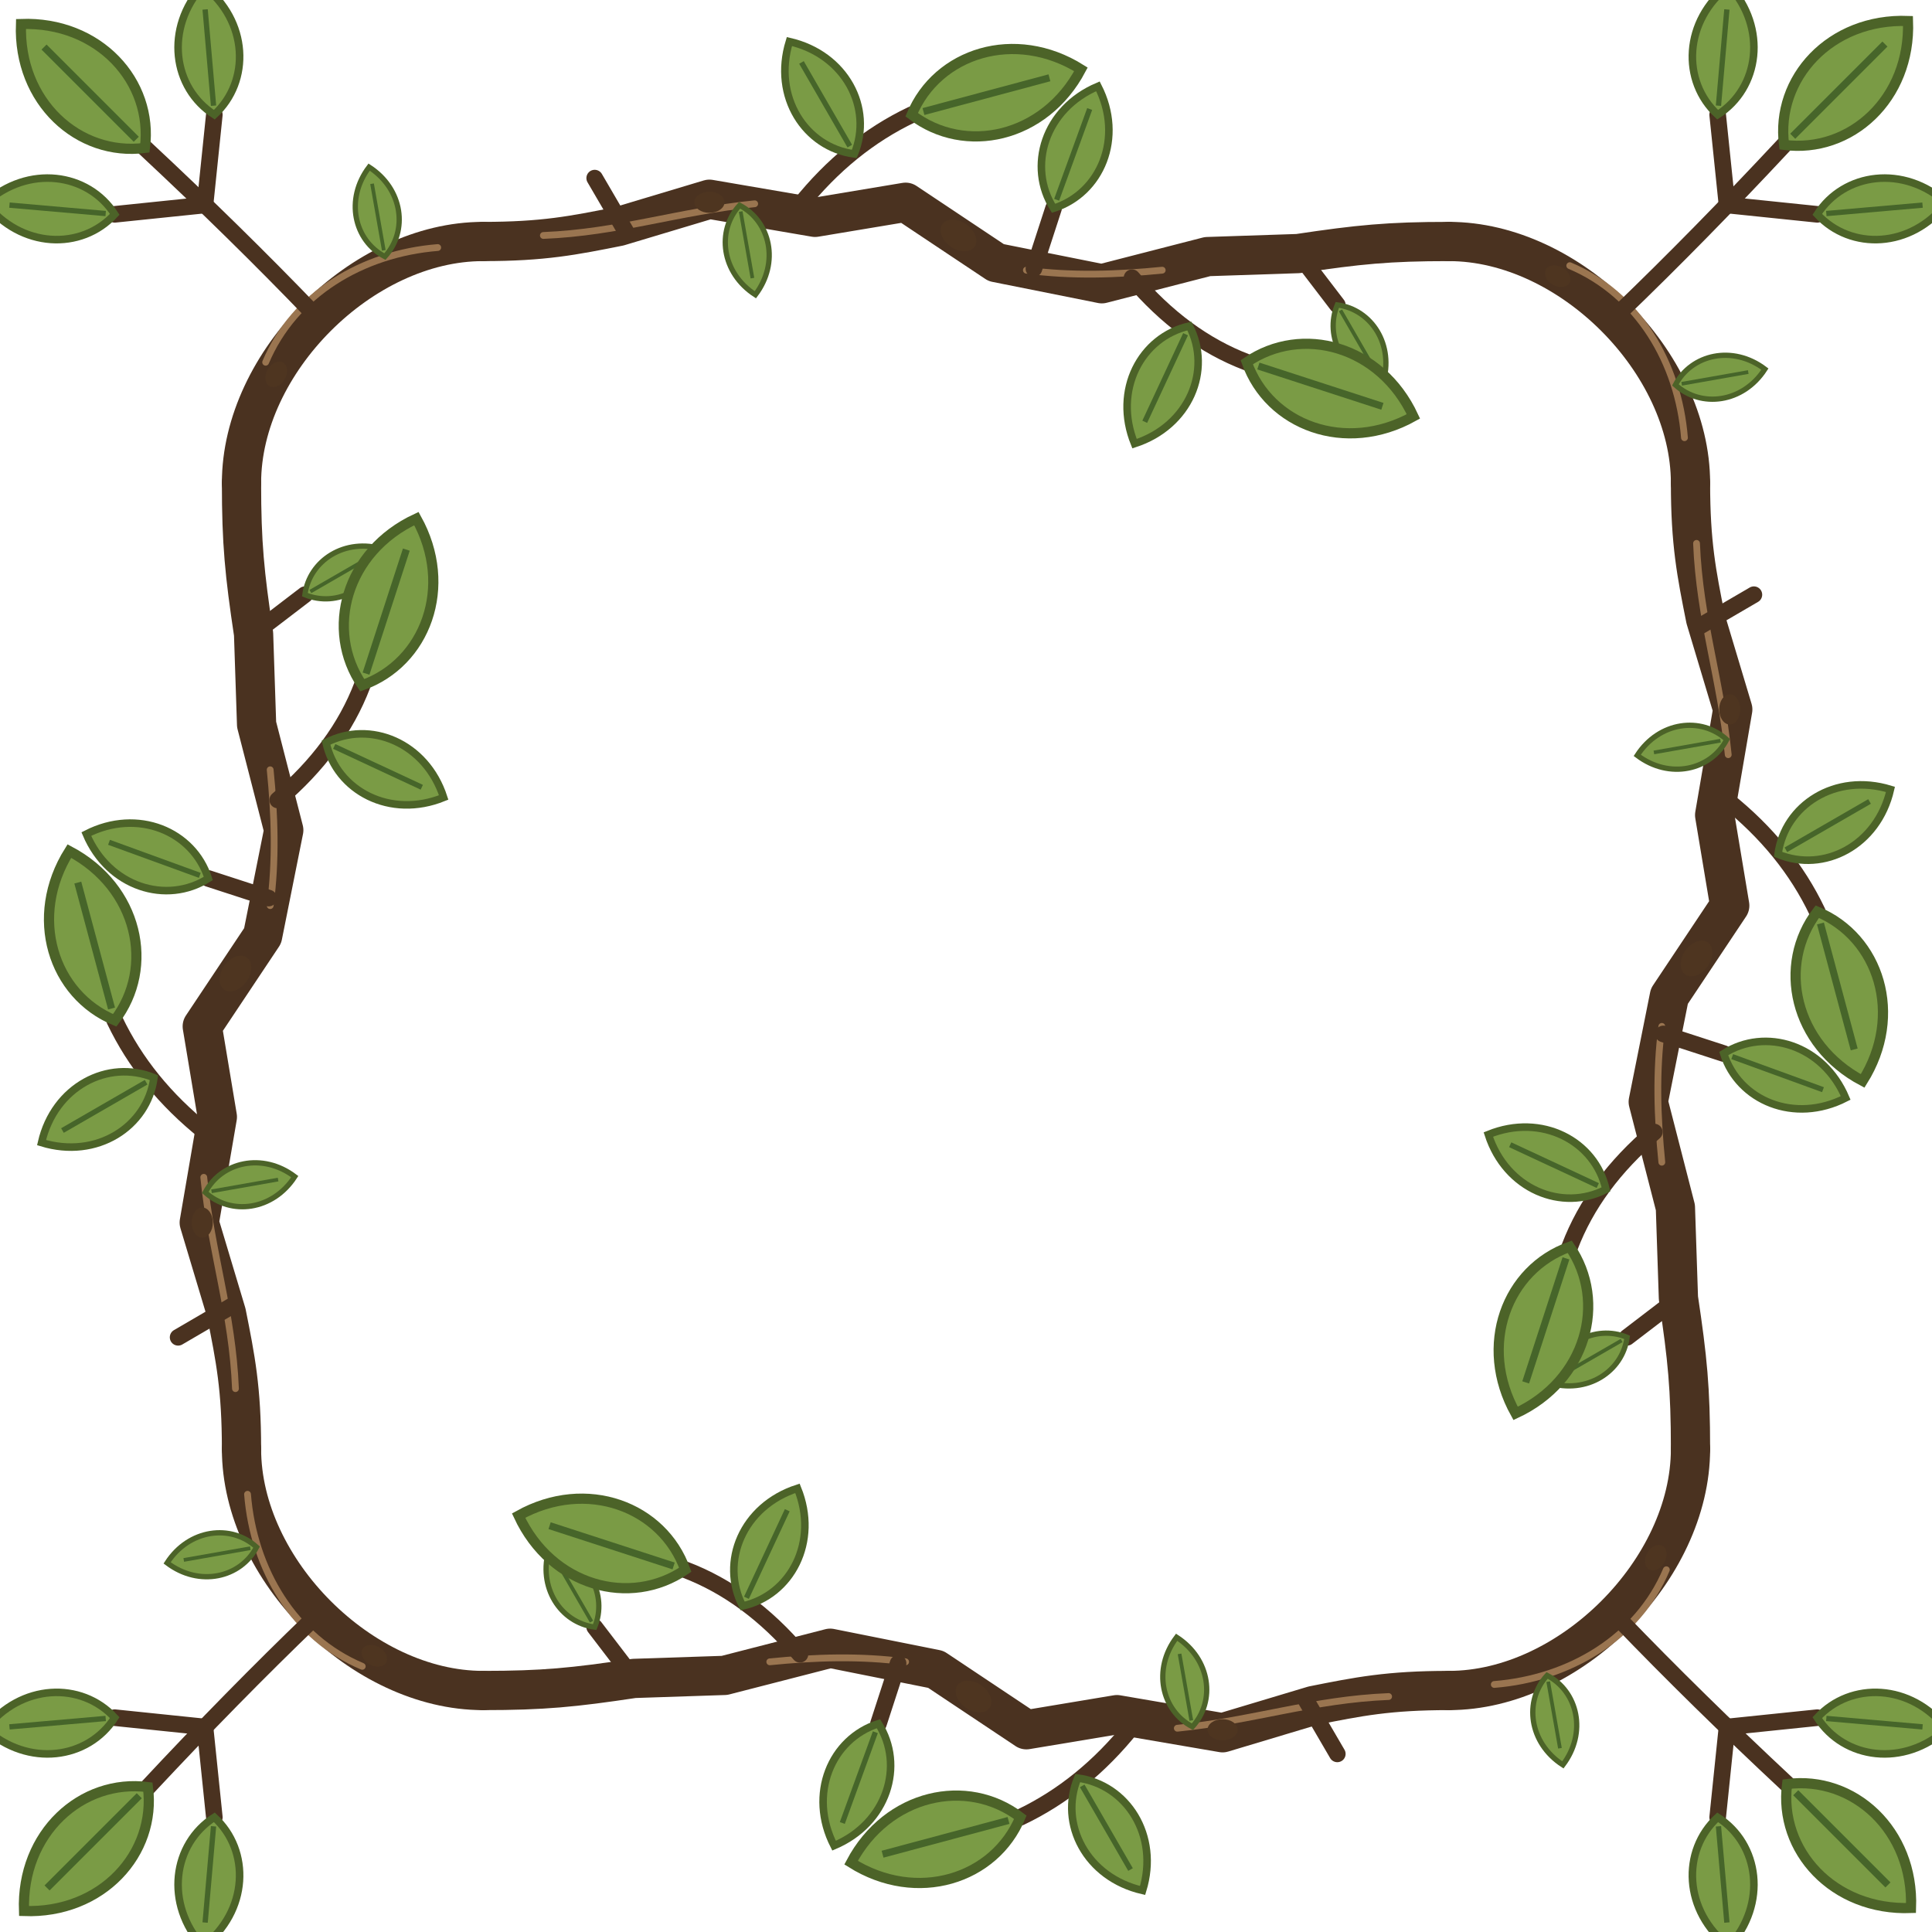
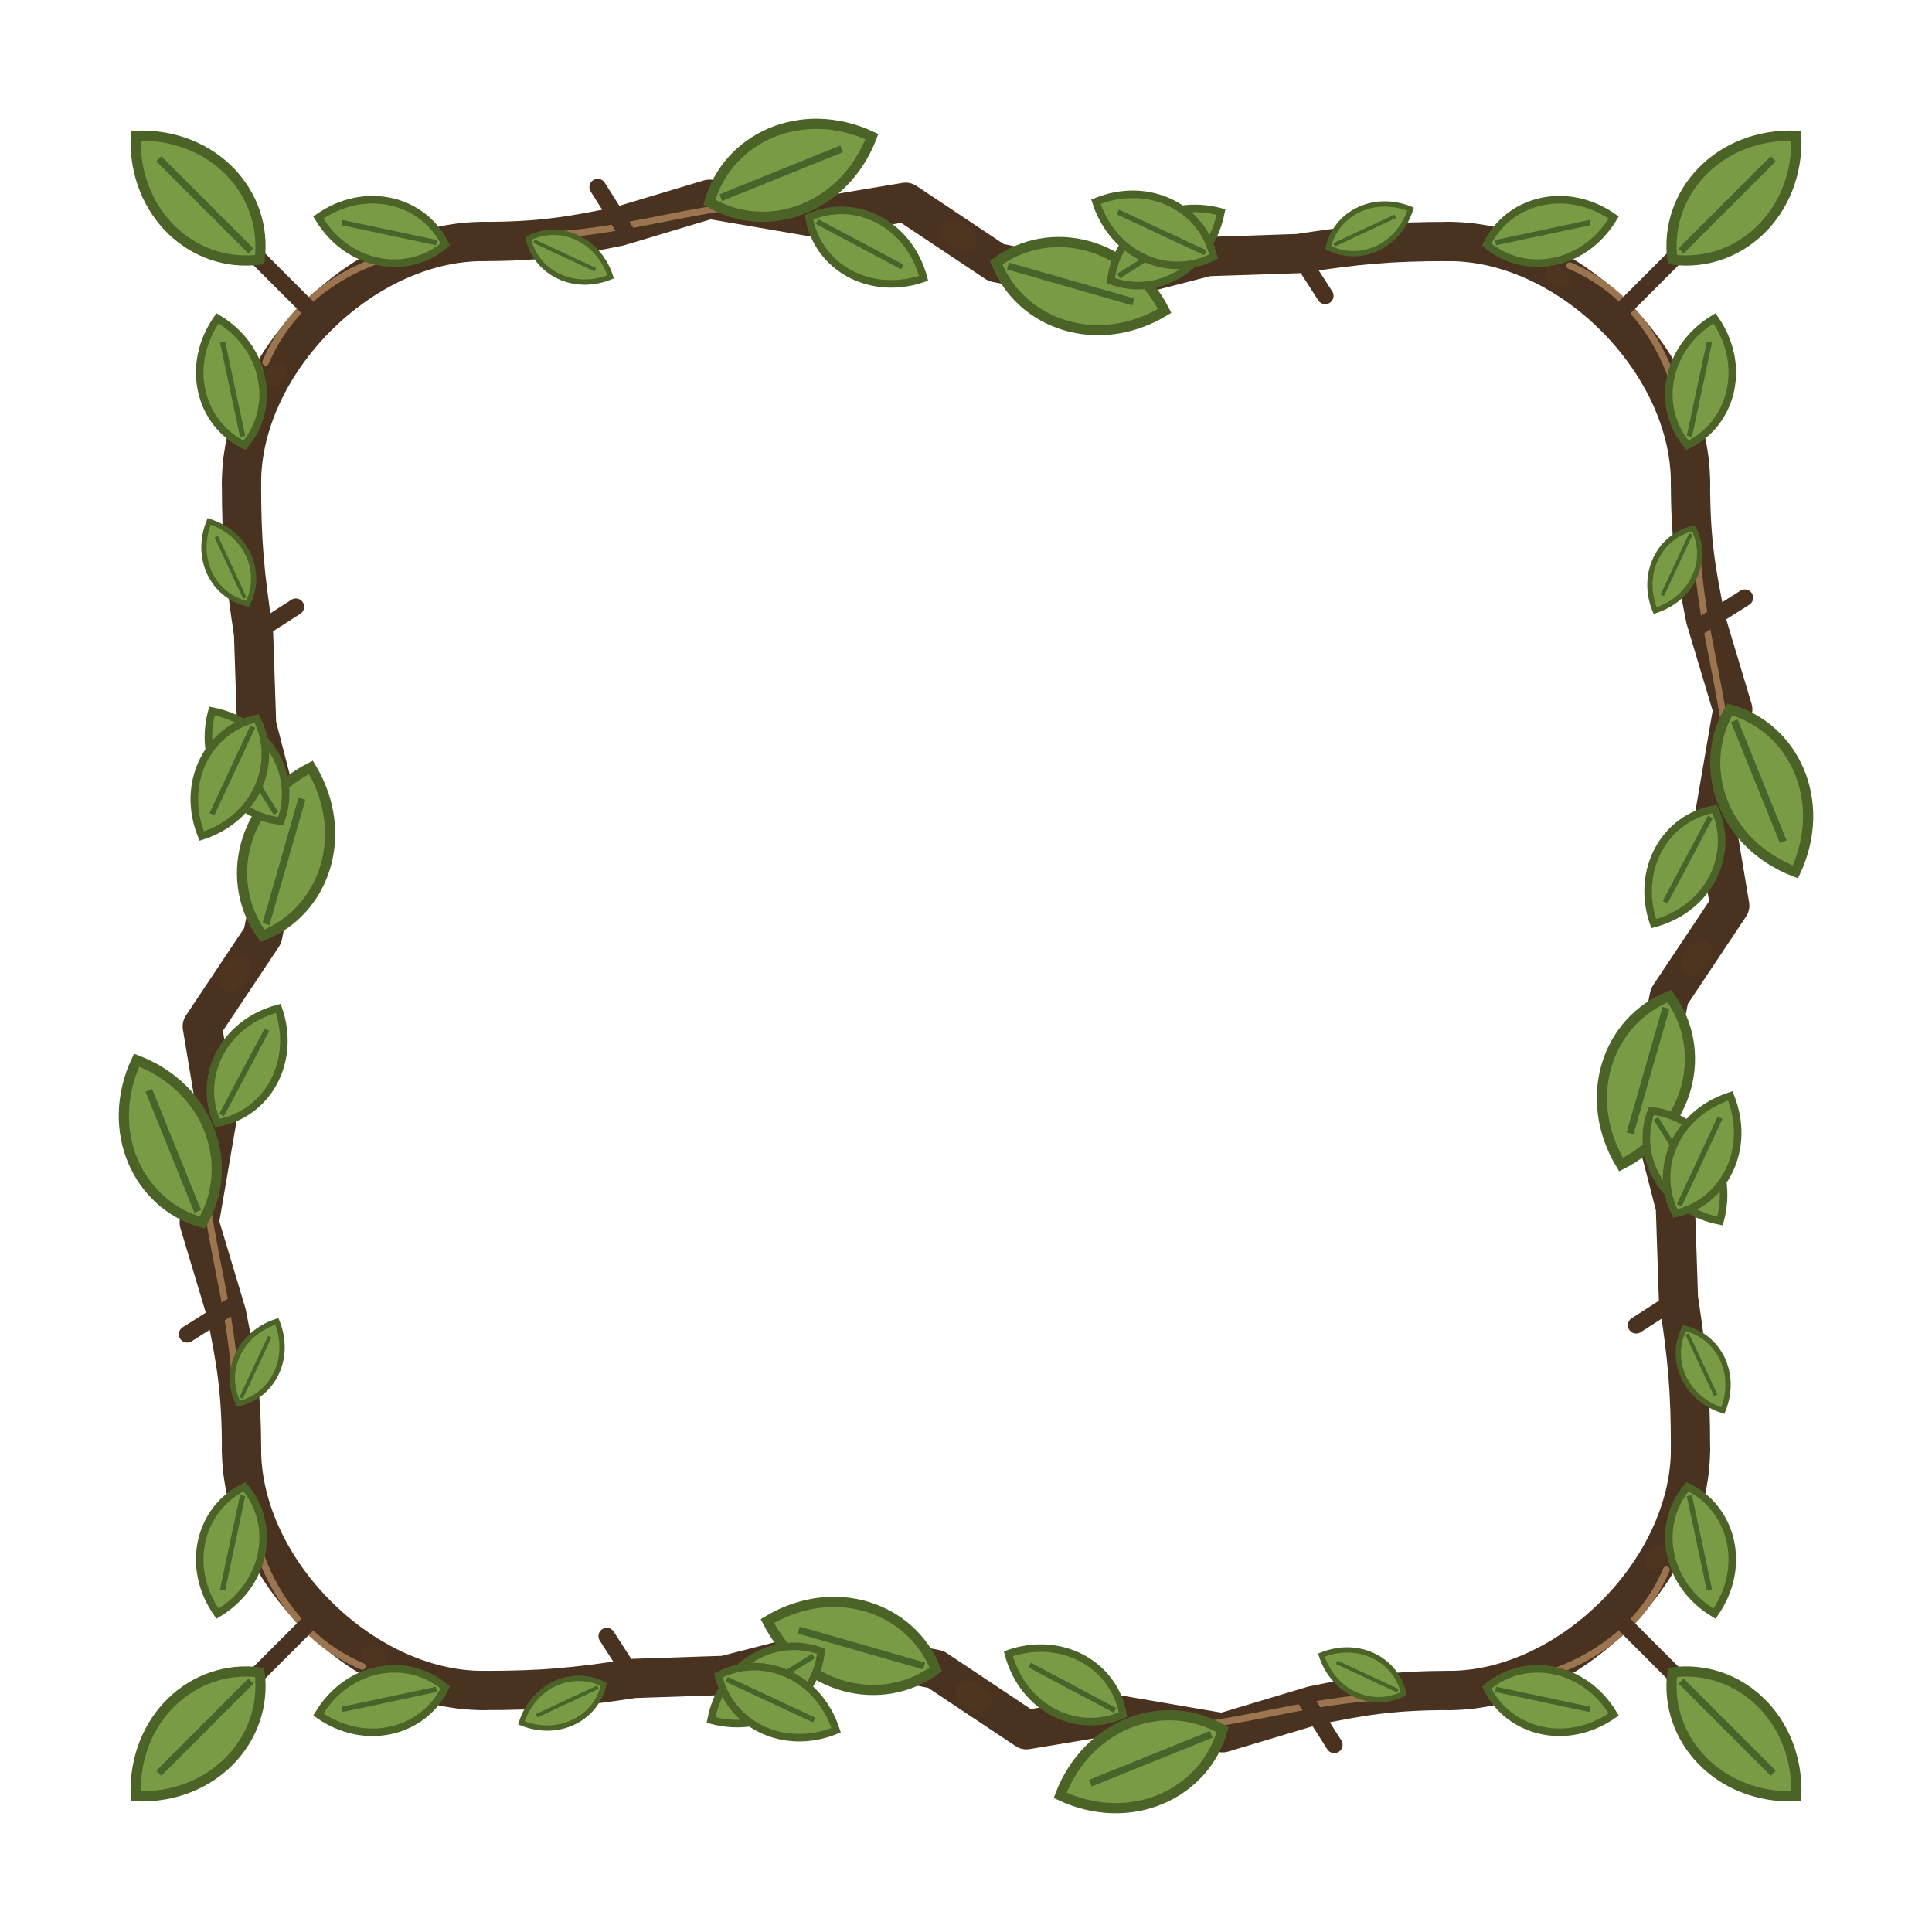
<svg xmlns="http://www.w3.org/2000/svg" xmlns:xlink="http://www.w3.org/1999/xlink" width="128" height="128" viewBox="0 0 128 128">
  <style>
    .branch { fill: none; stroke: #4a3220; stroke-width: 2.6; stroke-linecap: round; stroke-linejoin: round; }
    .twig { fill: none; stroke: #4a3220; stroke-width: 1.1; stroke-linecap: round; }
    .bark { fill: none; stroke: #9a7550; stroke-width: 0.45; stroke-linecap: round; }
    .knot { fill: #4e3520; }
    .leaf { fill: #7a9b45; stroke: #4c6328; stroke-width: 0.5; }
    .vein { fill: none; stroke: #46652a; stroke-width: 0.35; }
    @media (prefers-color-scheme: dark) {
      .branch, .twig { stroke: #9c7651; }
      .bark { stroke: #c49d72; }
      .knot { fill: #6e4f33; }
      .leaf { fill: #4f7a35; stroke: #8fbf6a; }
      .vein { stroke: #8fbf6a; }
    }
  </style>
  <defs>
    <g id="leaf">
      <path class="leaf" d="M0 0 C2 -2.6 6 -2.8 8.6 0 C6 2.8 2 2.6 0 0Z" />
      <path class="vein" d="M0.6 0 L7 0" />
    </g>
    <g id="leaf-small" transform="scale(0.7)">
      <use href="#leaf" xlink:href="#leaf" />
    </g>
    <g id="leaf-big" transform="scale(1.35)">
      <use href="#leaf" xlink:href="#leaf" />
    </g>
    <g id="edge">
      <path class="branch" d="M0 16 C4 16 6 15.6 9 15 L15 13.2 L22 14.4 L28 13.4 L34 17.4 L41 18.8 L48 17 L54 16.8 C58 16.2 60 16 64 16" />
      <path class="bark" d="M4 15.6 C9 15.4 13 14 18 13.5 M36 17.9 C39 18.3 42 18.2 45 17.9" />
      <ellipse class="knot" cx="31.5" cy="15.6" rx="1.3" ry="0.9" transform="rotate(35 31.5 15.6)" />
-       <ellipse class="knot" cx="15" cy="13.4" rx="1" ry="0.7" />
-       <path class="twig" d="M54 16.8 L56.6 20.2" />
-       <use href="#leaf-small" xlink:href="#leaf-small" transform="translate(56.6 20.2) rotate(60)" />
-       <path class="twig" d="M36.5 17.8 L37.8 13.8" />
-       <use href="#leaf" xlink:href="#leaf" transform="translate(37.8 13.8) rotate(-70)" />
-       <use href="#leaf-small" xlink:href="#leaf-small" transform="translate(17 13.6) rotate(80)" />
-       <path class="twig" d="M9.5 15.4 L7.4 11.8" />
-       <path class="twig" d="M21 13.6 Q24.2 9.6 28.4 7.6" />
-       <use href="#leaf-big" xlink:href="#leaf-big" transform="translate(28.4 7.6) rotate(-15)" />
-       <use href="#leaf" xlink:href="#leaf" transform="translate(24.6 10.2) rotate(-120)" />
-       <path class="twig" d="M43 18.4 Q46.4 22.4 50.6 24" />
-       <use href="#leaf-big" xlink:href="#leaf-big" transform="translate(50.6 24) rotate(18)" />
-       <use href="#leaf" xlink:href="#leaf" transform="translate(46.8 21.6) rotate(115)" />
+       <path class="twig" d="M9.5 15.4 L7.6 12.4" />
+       <path class="twig" d="M54 16.8 L55.8 19.6" />
+       <use href="#leaf-small" xlink:href="#leaf-small" transform="translate(3 15.8) rotate(25)" />
+       <use href="#leaf-big" xlink:href="#leaf-big" transform="translate(15 13.4) rotate(-22)" />
+       <use href="#leaf" xlink:href="#leaf" transform="translate(21.6 14.4) rotate(28)" />
+       <use href="#leaf-big" xlink:href="#leaf-big" transform="translate(34 17.4) rotate(16)" />
+       <use href="#leaf" xlink:href="#leaf" transform="translate(41.6 18.6) rotate(-32)" />
+       <use href="#leaf" xlink:href="#leaf" transform="translate(48.4 17) rotate(-155)" />
+       <use href="#leaf-small" xlink:href="#leaf-small" transform="translate(56 16.4) rotate(-25)" />
    </g>
    <g id="corner">
      <path class="branch" d="M32 16 C24 16 16 24 16 32" />
      <path class="bark" d="M29 16.4 C24 16.8 19.5 19.5 17.6 24" />
-       <path class="twig" d="M20.7 20.7 Q15.6 15.4 9.6 9.8" />
-       <path class="twig" d="M13.6 13.4 L14.2 7.6" />
-       <path class="twig" d="M13.4 13.6 L7.6 14.2" />
-       <use href="#leaf-big" xlink:href="#leaf-big" transform="translate(9.6 9.8) rotate(-135)" />
-       <use href="#leaf" xlink:href="#leaf" transform="translate(14.2 7.6) rotate(-95)" />
-       <use href="#leaf" xlink:href="#leaf" transform="translate(7.6 14.2) rotate(-175)" />
-       <use href="#leaf-small" xlink:href="#leaf-small" transform="translate(25.5 17) rotate(-100)" />
+       <path class="twig" d="M20.7 20.7 L16.8 16.8" />
+       <use href="#leaf-big" xlink:href="#leaf-big" transform="translate(17.2 17.2) rotate(-135)" />
+       <use href="#leaf" xlink:href="#leaf" transform="translate(29.5 16.2) rotate(192)" />
+       <use href="#leaf" xlink:href="#leaf" transform="translate(16.2 29.5) rotate(-102)" />
      <ellipse class="knot" cx="18.3" cy="24.8" rx="0.9" ry="0.65" transform="rotate(-60 18.3 24.8)" />
    </g>
  </defs>
  <use href="#corner" xlink:href="#corner" />
  <use href="#corner" xlink:href="#corner" transform="rotate(90 64 64)" />
  <use href="#corner" xlink:href="#corner" transform="rotate(180 64 64)" />
  <use href="#corner" xlink:href="#corner" transform="rotate(270 64 64)" />
  <use href="#edge" xlink:href="#edge" transform="translate(32 0)" />
  <use href="#edge" xlink:href="#edge" transform="rotate(90 64 64) translate(32 0)" />
  <use href="#edge" xlink:href="#edge" transform="rotate(180 64 64) translate(32 0)" />
  <use href="#edge" xlink:href="#edge" transform="rotate(270 64 64) translate(32 0)" />
</svg>
